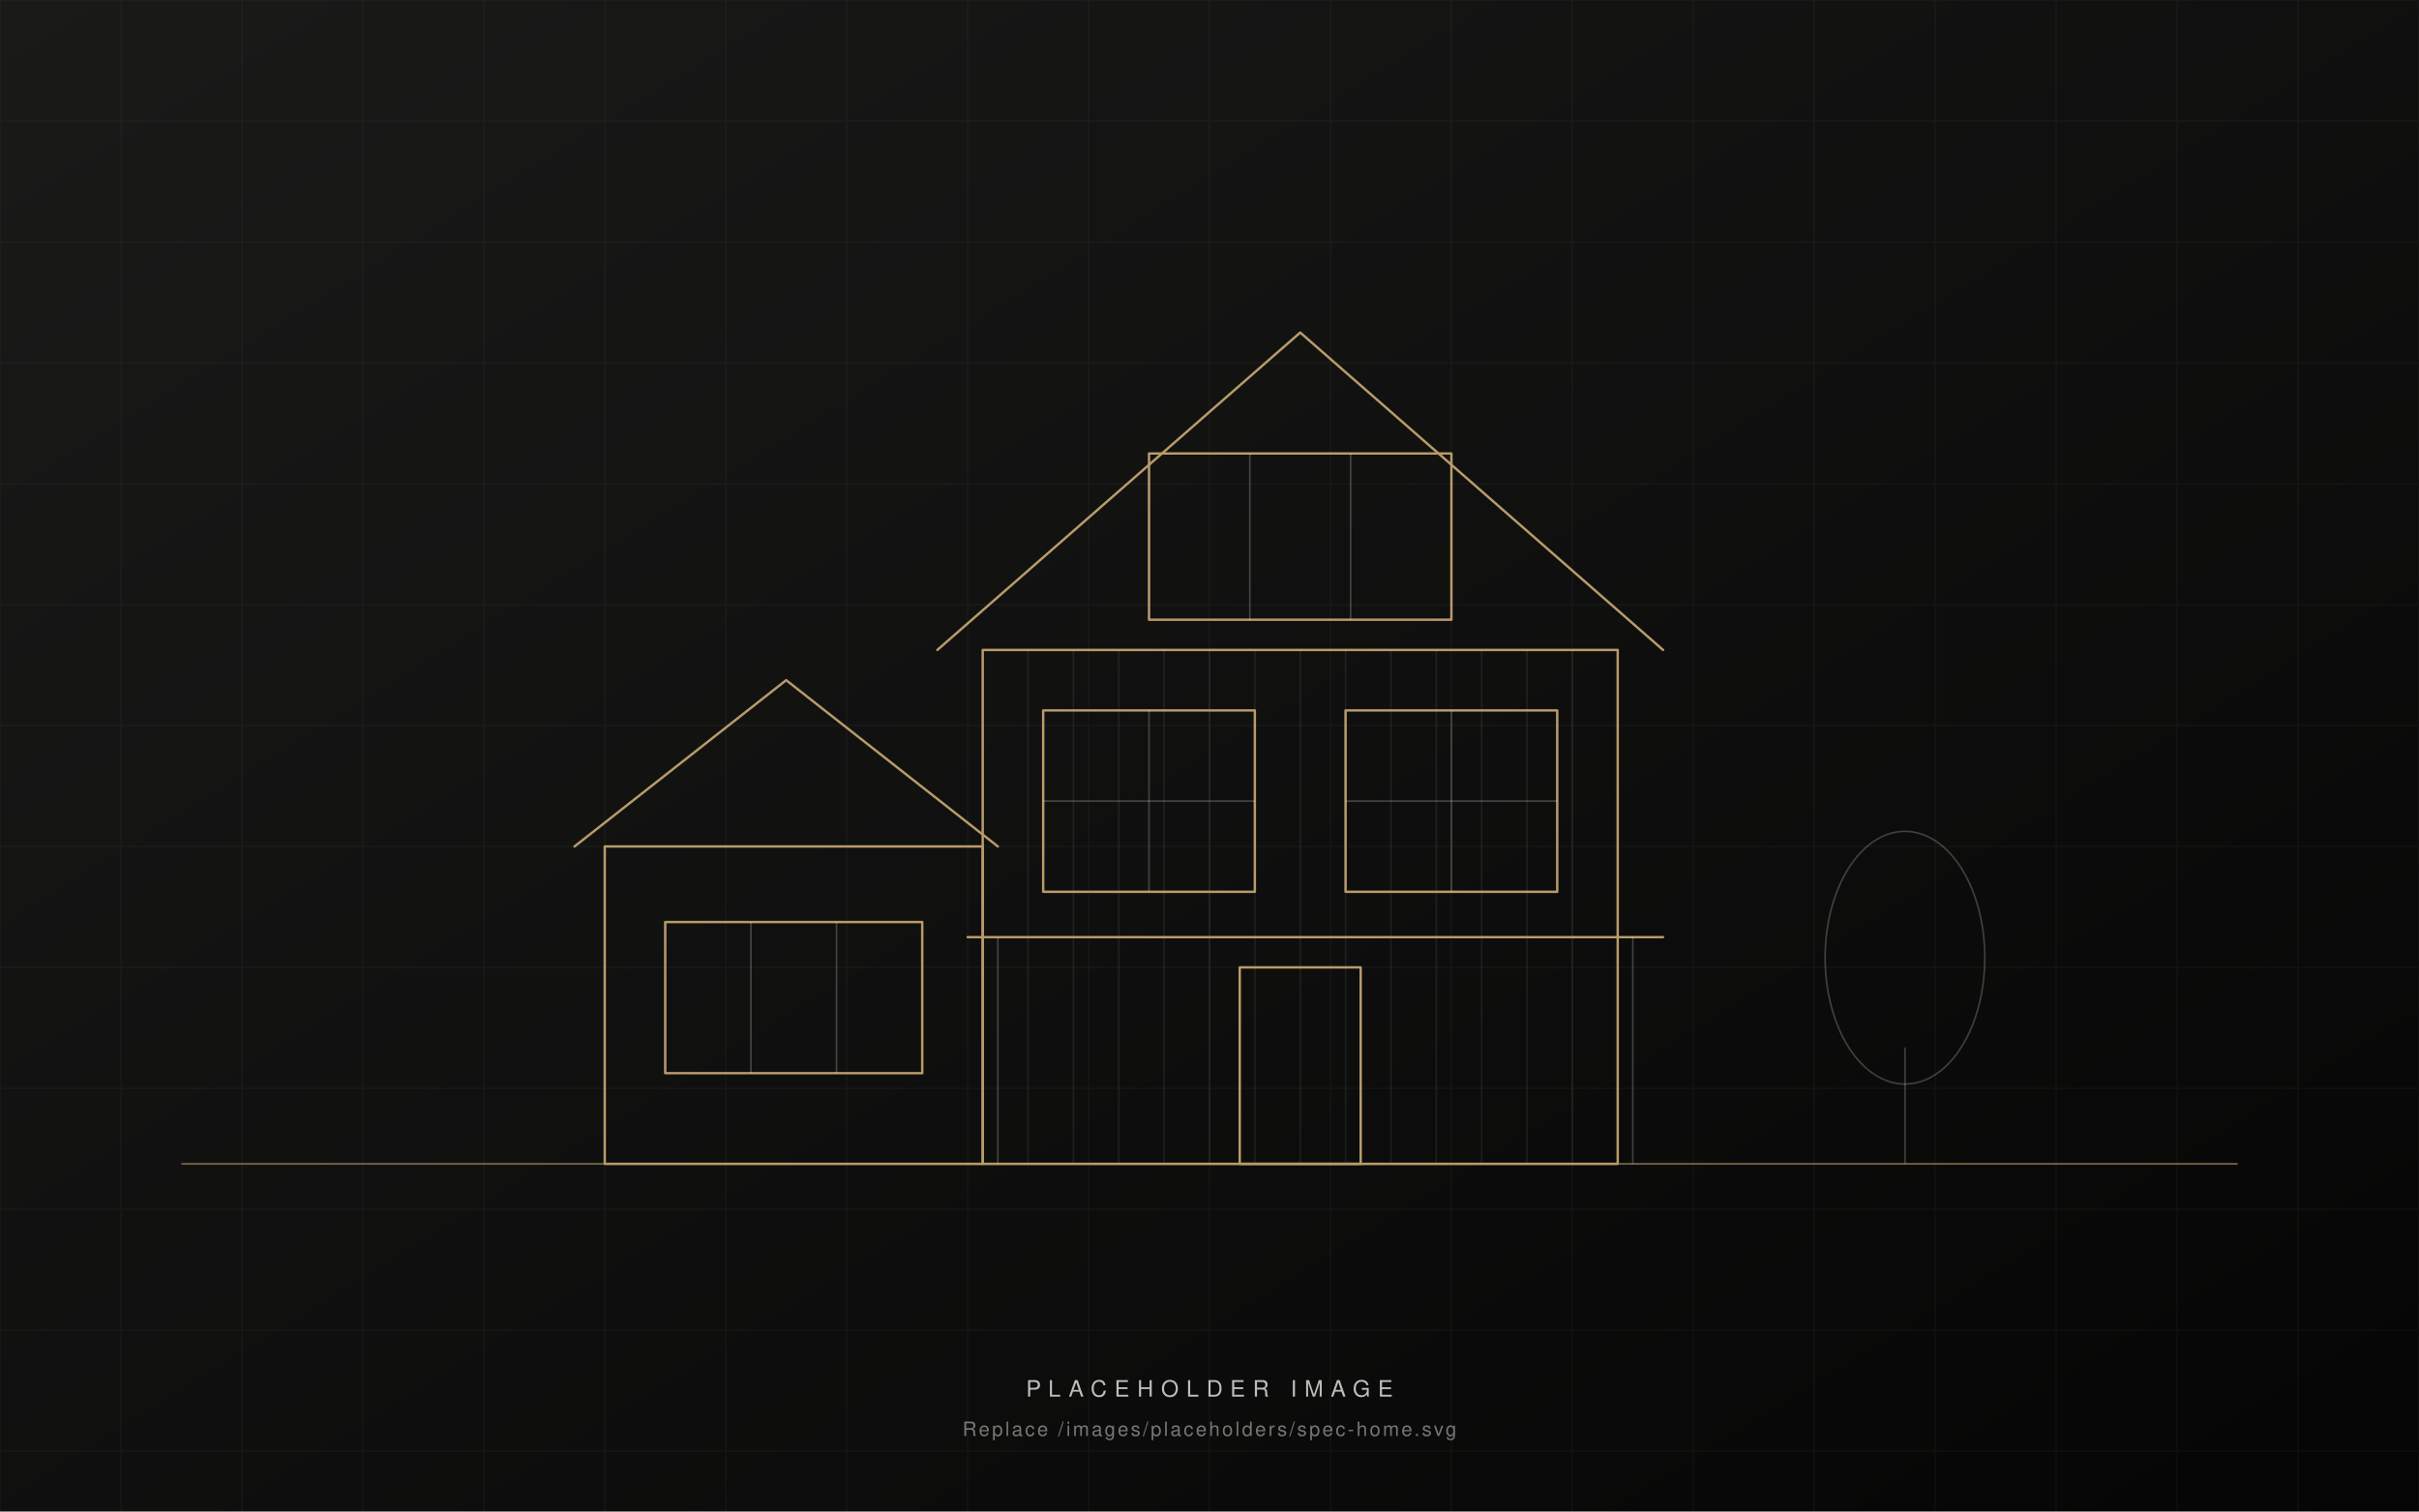
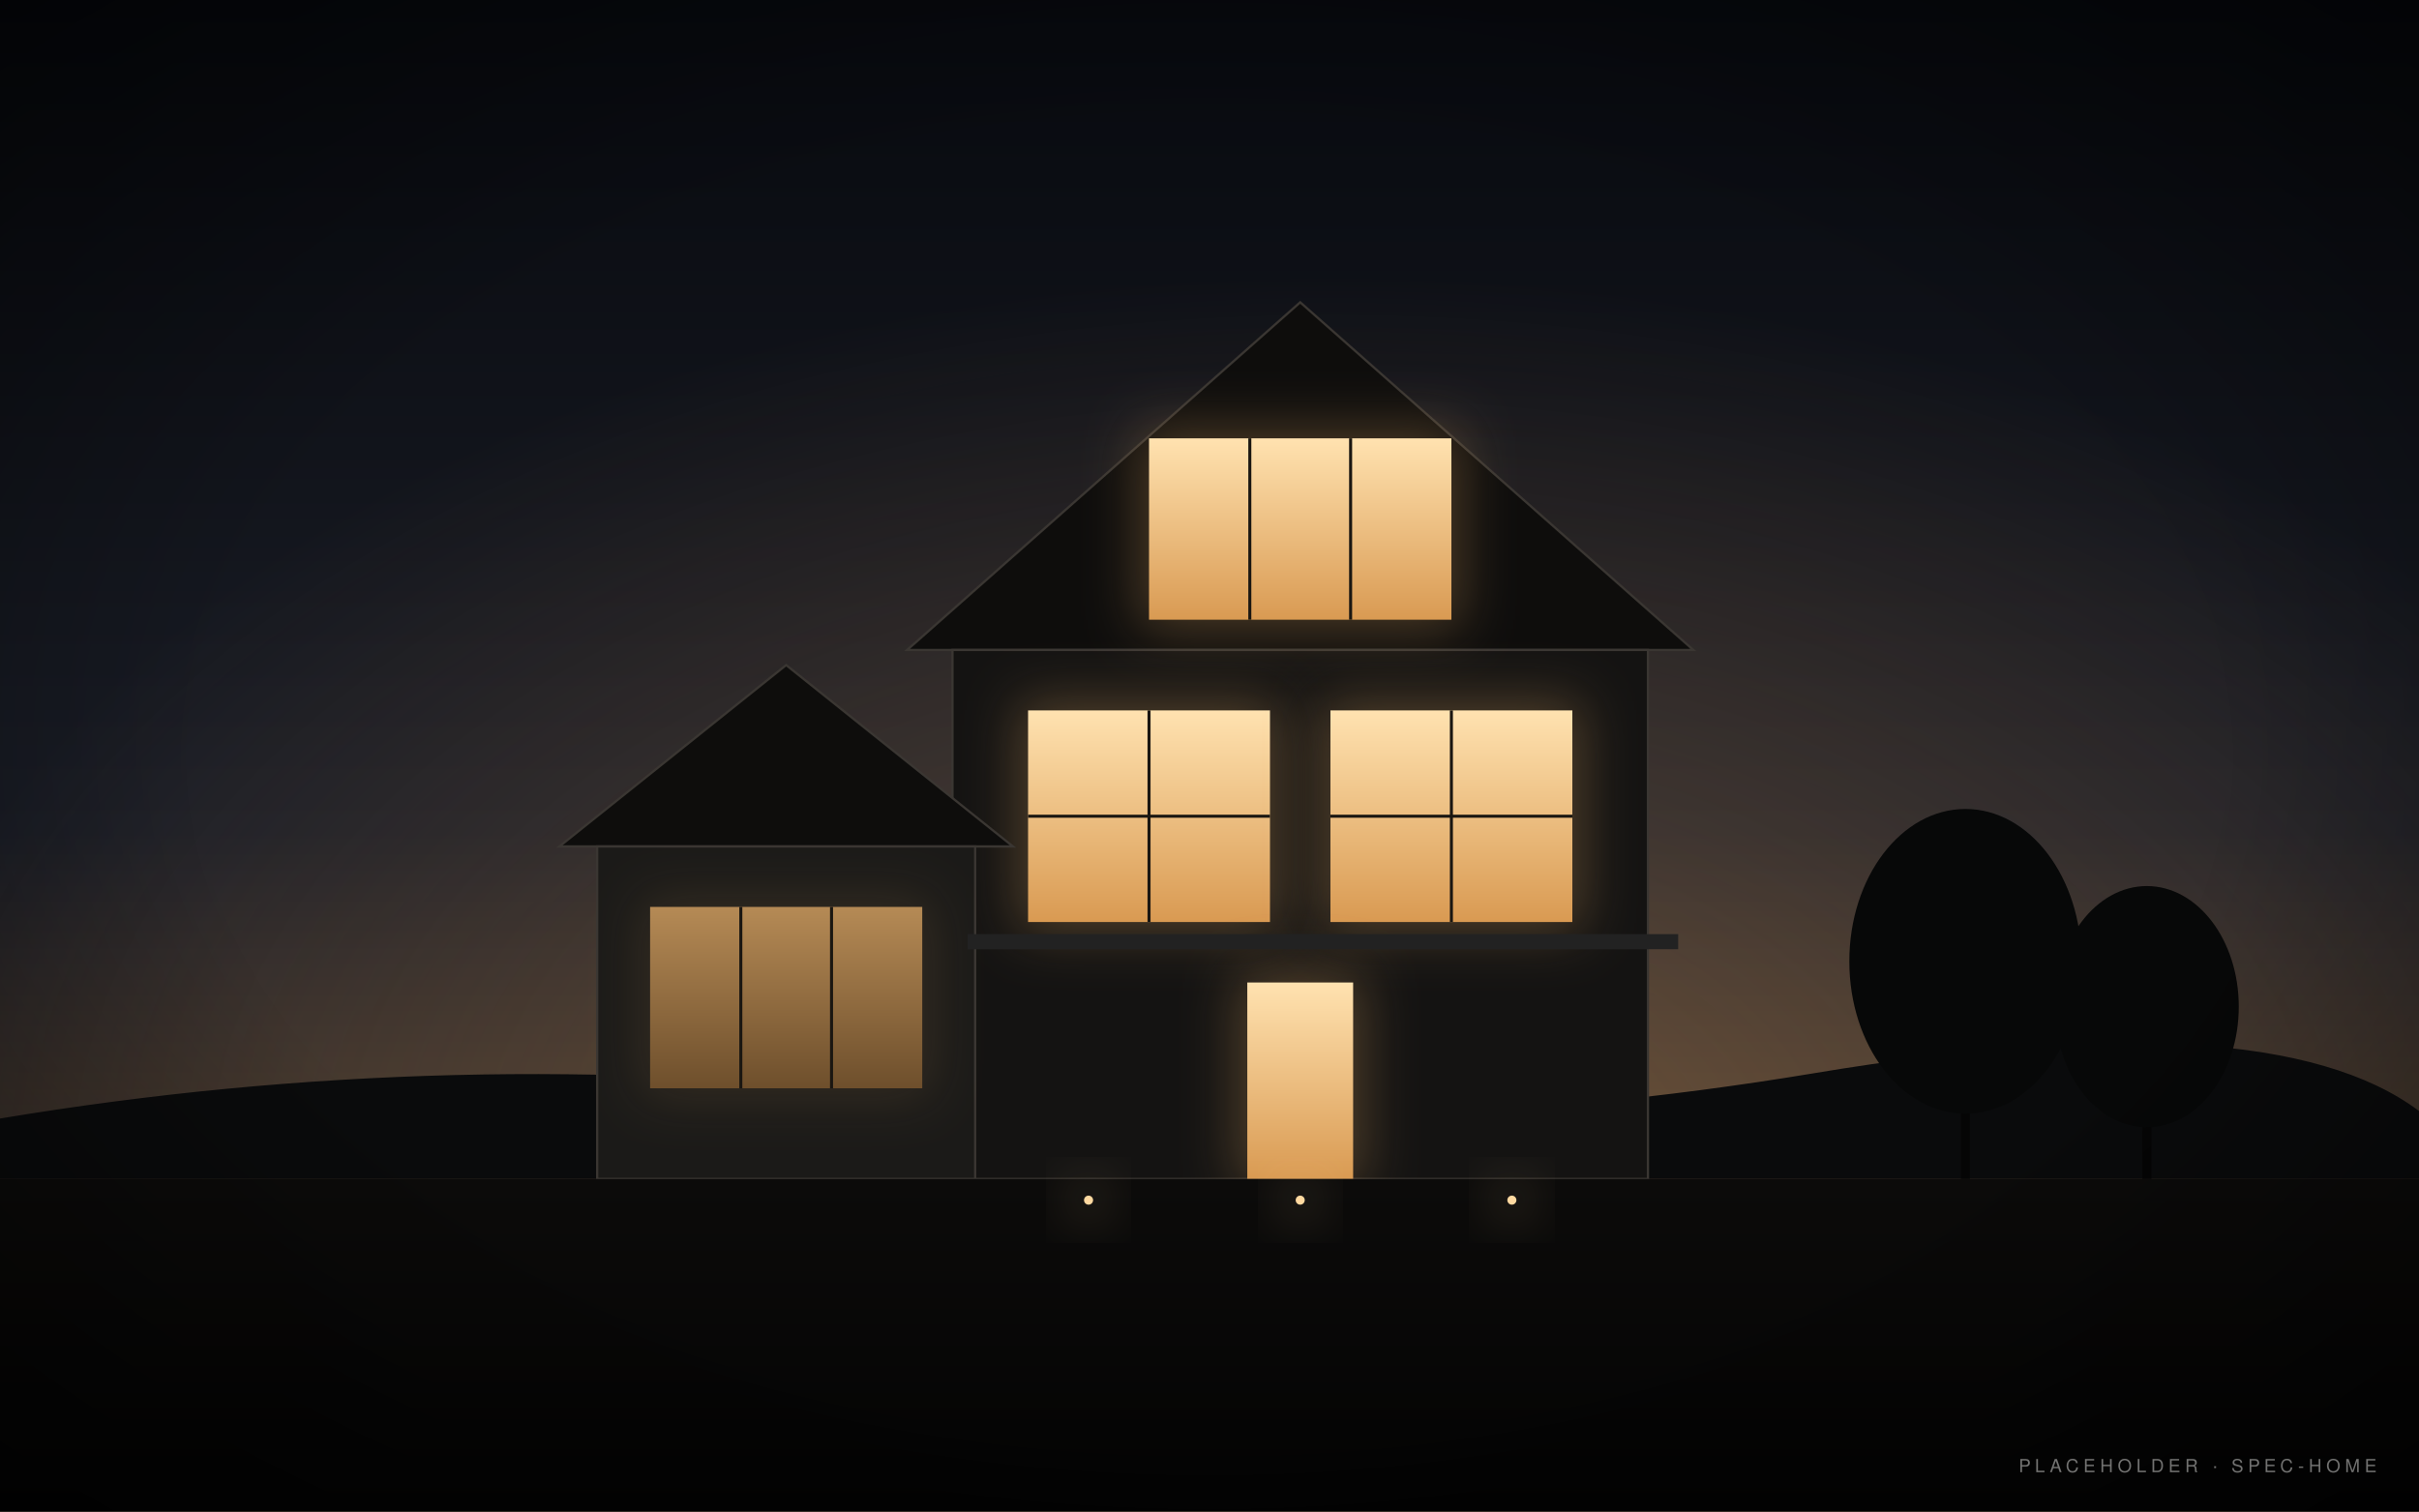
<svg xmlns="http://www.w3.org/2000/svg" viewBox="0 0 1600 1000" preserveAspectRatio="xMidYMid slice" role="img">
  <defs>
-     <linearGradient id="bg" x1="0" y1="0" x2="1" y2="1">
-       <stop offset="0" stop-color="#1A1A19" />
-       <stop offset="1" stop-color="#050505" />
+     <linearGradient id="skyFull" x1="0" y1="0" x2="0" y2="1">
+       <stop offset="0" stop-color="#07090e" />
+       <stop offset="0.55" stop-color="#1a1d26" />
+       <stop offset="0.85" stop-color="#4a3a2c" />
+       <stop offset="1" stop-color="#6e5238" />
    </linearGradient>
+     <linearGradient id="sky" x1="0" y1="0" x2="0" y2="1">
+       <stop offset="0" stop-color="#1c2230" />
+       <stop offset="0.7" stop-color="#5b4632" />
+       <stop offset="1" stop-color="#8a6644" />
+     </linearGradient>
+     <linearGradient id="warm" x1="0" y1="0" x2="0" y2="1">
+       <stop offset="0" stop-color="#ffe2b0" />
+       <stop offset="1" stop-color="#d99a52" />
+     </linearGradient>
+     <linearGradient id="warmDim" x1="0" y1="0" x2="0" y2="1">
+       <stop offset="0" stop-color="#b58a55" />
+       <stop offset="1" stop-color="#6e4f2c" />
+     </linearGradient>
+     <linearGradient id="groundG" x1="0" y1="0" x2="0" y2="1">
+       <stop offset="0" stop-color="#0c0b0a" />
+       <stop offset="1" stop-color="#030303" />
+     </linearGradient>
+     <linearGradient id="poolFade" x1="0" y1="0" x2="0" y2="1">
+       <stop offset="0" stop-color="#0b1418" stop-opacity="0" />
+       <stop offset="1" stop-color="#05080a" stop-opacity="0.9" />
+     </linearGradient>
+     <linearGradient id="wall" x1="0" y1="0" x2="0" y2="1">
+       <stop offset="0" stop-color="#1d1813" />
+       <stop offset="1" stop-color="#2c241b" />
+     </linearGradient>
+     <linearGradient id="floor" x1="0" y1="0" x2="0" y2="1">
+       <stop offset="0" stop-color="#2b2219" />
+       <stop offset="1" stop-color="#0d0a07" />
+     </linearGradient>
+     <radialGradient id="horizonGlow" cx="0.55" cy="0.78" r="0.6">
+       <stop offset="0" stop-color="#d79a5c" stop-opacity="0.35" />
+       <stop offset="1" stop-color="#d79a5c" stop-opacity="0" />
+     </radialGradient>
+     <filter id="bloom" x="-50%" y="-50%" width="200%" height="200%">
+       <feGaussianBlur stdDeviation="18" />
+     </filter>
+     <filter id="soft">
+       <feGaussianBlur stdDeviation="3" />
+     </filter>
+     <radialGradient id="vignette" cx="0.5" cy="0.5" r="0.75">
+       <stop offset="0.55" stop-color="#000" stop-opacity="0" />
+       <stop offset="1" stop-color="#000" stop-opacity="0.65" />
+     </radialGradient>
  </defs>
-   <rect width="1600" height="1000" fill="url(#bg)" />
-   <path d="M0 0V1000M80 0V1000M160 0V1000M240 0V1000M320 0V1000M400 0V1000M480 0V1000M560 0V1000M640 0V1000M720 0V1000M800 0V1000M880 0V1000M960 0V1000M1040 0V1000M1120 0V1000M1200 0V1000M1280 0V1000M1360 0V1000M1440 0V1000M1520 0V1000M1600 0V1000M0 0H1600M0 80H1600M0 160H1600M0 240H1600M0 320H1600M0 400H1600M0 480H1600M0 560H1600M0 640H1600M0 720H1600M0 800H1600M0 880H1600M0 960H1600" stroke="#F8F8F6" stroke-opacity="0.035" stroke-width="1" />
+   <rect width="1600" height="1000" fill="#050505" />
  <g transform="translate(0 0) scale(1)">
-     <polyline points="620,430 860,220 1100,430" fill="none" stroke="#B89B6A" stroke-width="1.6" stroke-linejoin="round" stroke-linecap="round" />
-     <rect x="650" y="430" width="420" height="340" fill="none" stroke="#B89B6A" stroke-width="1.6" stroke-linejoin="round" stroke-linecap="round" />
-     <line x1="680" y1="430" x2="680" y2="770" stroke="#F8F8F6" stroke-opacity="0.08" />
-     <line x1="710" y1="430" x2="710" y2="770" stroke="#F8F8F6" stroke-opacity="0.08" />
-     <line x1="740" y1="430" x2="740" y2="770" stroke="#F8F8F6" stroke-opacity="0.08" />
-     <line x1="770" y1="430" x2="770" y2="770" stroke="#F8F8F6" stroke-opacity="0.08" />
-     <line x1="800" y1="430" x2="800" y2="770" stroke="#F8F8F6" stroke-opacity="0.08" />
-     <line x1="830" y1="430" x2="830" y2="770" stroke="#F8F8F6" stroke-opacity="0.08" />
-     <line x1="860" y1="430" x2="860" y2="770" stroke="#F8F8F6" stroke-opacity="0.08" />
-     <line x1="890" y1="430" x2="890" y2="770" stroke="#F8F8F6" stroke-opacity="0.08" />
-     <line x1="920" y1="430" x2="920" y2="770" stroke="#F8F8F6" stroke-opacity="0.08" />
-     <line x1="950" y1="430" x2="950" y2="770" stroke="#F8F8F6" stroke-opacity="0.08" />
-     <line x1="980" y1="430" x2="980" y2="770" stroke="#F8F8F6" stroke-opacity="0.08" />
-     <line x1="1010" y1="430" x2="1010" y2="770" stroke="#F8F8F6" stroke-opacity="0.08" />
-     <line x1="1040" y1="430" x2="1040" y2="770" stroke="#F8F8F6" stroke-opacity="0.08" />
-     <rect x="760" y="300" width="200" height="110" fill="none" stroke="#B89B6A" stroke-width="1.6" stroke-linejoin="round" stroke-linecap="round" />
-     <line x1="826.667" y1="300" x2="826.667" y2="410" fill="none" stroke="#F8F8F6" stroke-opacity="0.22" stroke-width="1.1" />
-     <line x1="893.333" y1="300" x2="893.333" y2="410" fill="none" stroke="#F8F8F6" stroke-opacity="0.22" stroke-width="1.1" />
-     <rect x="690" y="470" width="140" height="120" fill="none" stroke="#B89B6A" stroke-width="1.6" stroke-linejoin="round" stroke-linecap="round" />
-     <line x1="760" y1="470" x2="760" y2="590" fill="none" stroke="#F8F8F6" stroke-opacity="0.22" stroke-width="1.1" />
-     <line x1="690" y1="530" x2="830" y2="530" fill="none" stroke="#F8F8F6" stroke-opacity="0.22" stroke-width="1.1" />
-     <rect x="890" y="470" width="140" height="120" fill="none" stroke="#B89B6A" stroke-width="1.6" stroke-linejoin="round" stroke-linecap="round" />
-     <line x1="960" y1="470" x2="960" y2="590" fill="none" stroke="#F8F8F6" stroke-opacity="0.22" stroke-width="1.1" />
-     <line x1="890" y1="530" x2="1030" y2="530" fill="none" stroke="#F8F8F6" stroke-opacity="0.22" stroke-width="1.1" />
-     <rect x="820" y="640" width="80" height="130" fill="none" stroke="#B89B6A" stroke-width="1.6" stroke-linejoin="round" stroke-linecap="round" />
-     <polyline points="380,560 520,450 660,560" fill="none" stroke="#B89B6A" stroke-width="1.6" stroke-linejoin="round" stroke-linecap="round" />
-     <rect x="400" y="560" width="250" height="210" fill="none" stroke="#B89B6A" stroke-width="1.6" stroke-linejoin="round" stroke-linecap="round" />
-     <rect x="440" y="610" width="170" height="100" fill="none" stroke="#B89B6A" stroke-width="1.6" stroke-linejoin="round" stroke-linecap="round" />
-     <line x1="496.667" y1="610" x2="496.667" y2="710" fill="none" stroke="#F8F8F6" stroke-opacity="0.22" stroke-width="1.1" />
-     <line x1="553.333" y1="610" x2="553.333" y2="710" fill="none" stroke="#F8F8F6" stroke-opacity="0.22" stroke-width="1.1" />
-     <line x1="640" y1="620" x2="1100" y2="620" fill="none" stroke="#B89B6A" stroke-width="1.6" stroke-linejoin="round" stroke-linecap="round" />
-     <line x1="660" y1="620" x2="660" y2="770" fill="none" stroke="#F8F8F6" stroke-opacity="0.22" stroke-width="1.1" />
-     <line x1="1080" y1="620" x2="1080" y2="770" fill="none" stroke="#F8F8F6" stroke-opacity="0.22" stroke-width="1.1" />
-     <line x1="1260" y1="770" x2="1260" y2="693" fill="none" stroke="#F8F8F6" stroke-opacity="0.22" stroke-width="1.1" />
-     <ellipse cx="1260" cy="633.6" rx="52.8" ry="83.6" fill="none" stroke="#F8F8F6" stroke-opacity="0.22" stroke-width="1.1" />
-     <line x1="120" y1="770" x2="1480" y2="770" stroke="#B89B6A" stroke-opacity="0.6" stroke-width="1.2" />
+     <rect width="1600" height="1000" fill="url(#skyFull)" />
+     <rect width="1600" height="1000" fill="url(#horizonGlow)" />
+     <path d="M0 740 Q300 690 600 725 T1200 710 T1600 735 V780 H0 Z" fill="#0a0b0c" />
+     <rect x="1297" y="708" width="6" height="72" fill="#050505" />
+     <ellipse cx="1300" cy="636" rx="76.8" ry="100.8" fill="#070808" />
+     <rect x="1417" y="723" width="6" height="57" fill="#050505" />
+     <ellipse cx="1420" cy="666" rx="60.8" ry="79.8" fill="#070808" />
+     <polygon points="600,430 860,200 1120,430" fill="#0e0d0c" stroke="#3a3632" stroke-width="1.5" />
+     <rect x="630" y="430" width="460" height="350" fill="#141312" stroke="#3a3632" stroke-width="1.5" />
+     <rect x="754" y="284" width="212" height="132" fill="#f0b46a" opacity="0.28" filter="url(#bloom)" />
+     <rect x="760" y="290" width="200" height="120" fill="url(#warm)" />
+     <rect x="825.667" y="290" width="2" height="120" fill="#1a1611" />
+     <rect x="892.333" y="290" width="2" height="120" fill="#1a1611" />
+     <rect x="674" y="464" width="172" height="152" fill="#f0b46a" opacity="0.28" filter="url(#bloom)" />
+     <rect x="680" y="470" width="160" height="140" fill="url(#warm)" />
+     <rect x="759" y="470" width="2" height="140" fill="#1a1611" />
+     <rect x="680" y="539" width="160" height="2" fill="#1a1611" />
+     <rect x="874" y="464" width="172" height="152" fill="#f0b46a" opacity="0.28" filter="url(#bloom)" />
+     <rect x="880" y="470" width="160" height="140" fill="url(#warm)" />
+     <rect x="959" y="470" width="2" height="140" fill="#1a1611" />
+     <rect x="880" y="539" width="160" height="2" fill="#1a1611" />
+     <rect x="819" y="644" width="82" height="142" fill="#f0b46a" opacity="0.28" filter="url(#bloom)" />
+     <rect x="825" y="650" width="70" height="130" fill="url(#warm)" />
+     <polygon points="370,560 520,440 670,560" fill="#0e0d0c" stroke="#3a3632" stroke-width="1.5" />
+     <rect x="395" y="560" width="250" height="220" fill="#1b1a18" stroke="#3a3632" stroke-width="1.5" />
+     <rect x="424" y="594" width="192" height="132" fill="#f0b46a" opacity="0.12" filter="url(#bloom)" />
+     <rect x="430" y="600" width="180" height="120" fill="url(#warmDim)" />
+     <rect x="489" y="600" width="2" height="120" fill="#1a1611" />
+     <rect x="549" y="600" width="2" height="120" fill="#1a1611" />
+     <rect x="640" y="618" width="470" height="10" fill="#222" />
+     <rect x="0" y="780" width="1600" height="220" fill="url(#groundG)" />
+     <circle cx="720" cy="794" r="3" fill="#ffd9a0" />
+     <circle cx="720" cy="794" r="14" fill="#ffd9a0" opacity="0.18" filter="url(#bloom)" />
+     <circle cx="860" cy="794" r="3" fill="#ffd9a0" />
+     <circle cx="860" cy="794" r="14" fill="#ffd9a0" opacity="0.18" filter="url(#bloom)" />
+     <circle cx="1000" cy="794" r="3" fill="#ffd9a0" />
+     <circle cx="1000" cy="794" r="14" fill="#ffd9a0" opacity="0.18" filter="url(#bloom)" />
  </g>
-   <g font-family="Helvetica, Arial, sans-serif" fill="#F8F8F6">
-     <text x="800" y="924" text-anchor="middle" font-size="15" letter-spacing="5" fill-opacity="0.75">PLACEHOLDER IMAGE</text>
-     <text x="800" y="950" text-anchor="middle" font-size="13" letter-spacing="1.5" fill-opacity="0.45">Replace /images/placeholders/spec-home.svg</text>
-   </g>
+   <rect width="1600" height="1000" fill="url(#vignette)" />
+   <text x="1572" y="974" text-anchor="end" font-family="Helvetica, Arial, sans-serif" font-size="12" letter-spacing="3" fill="#f8f8f6" fill-opacity="0.45">PLACEHOLDER · SPEC-HOME</text>
</svg>
